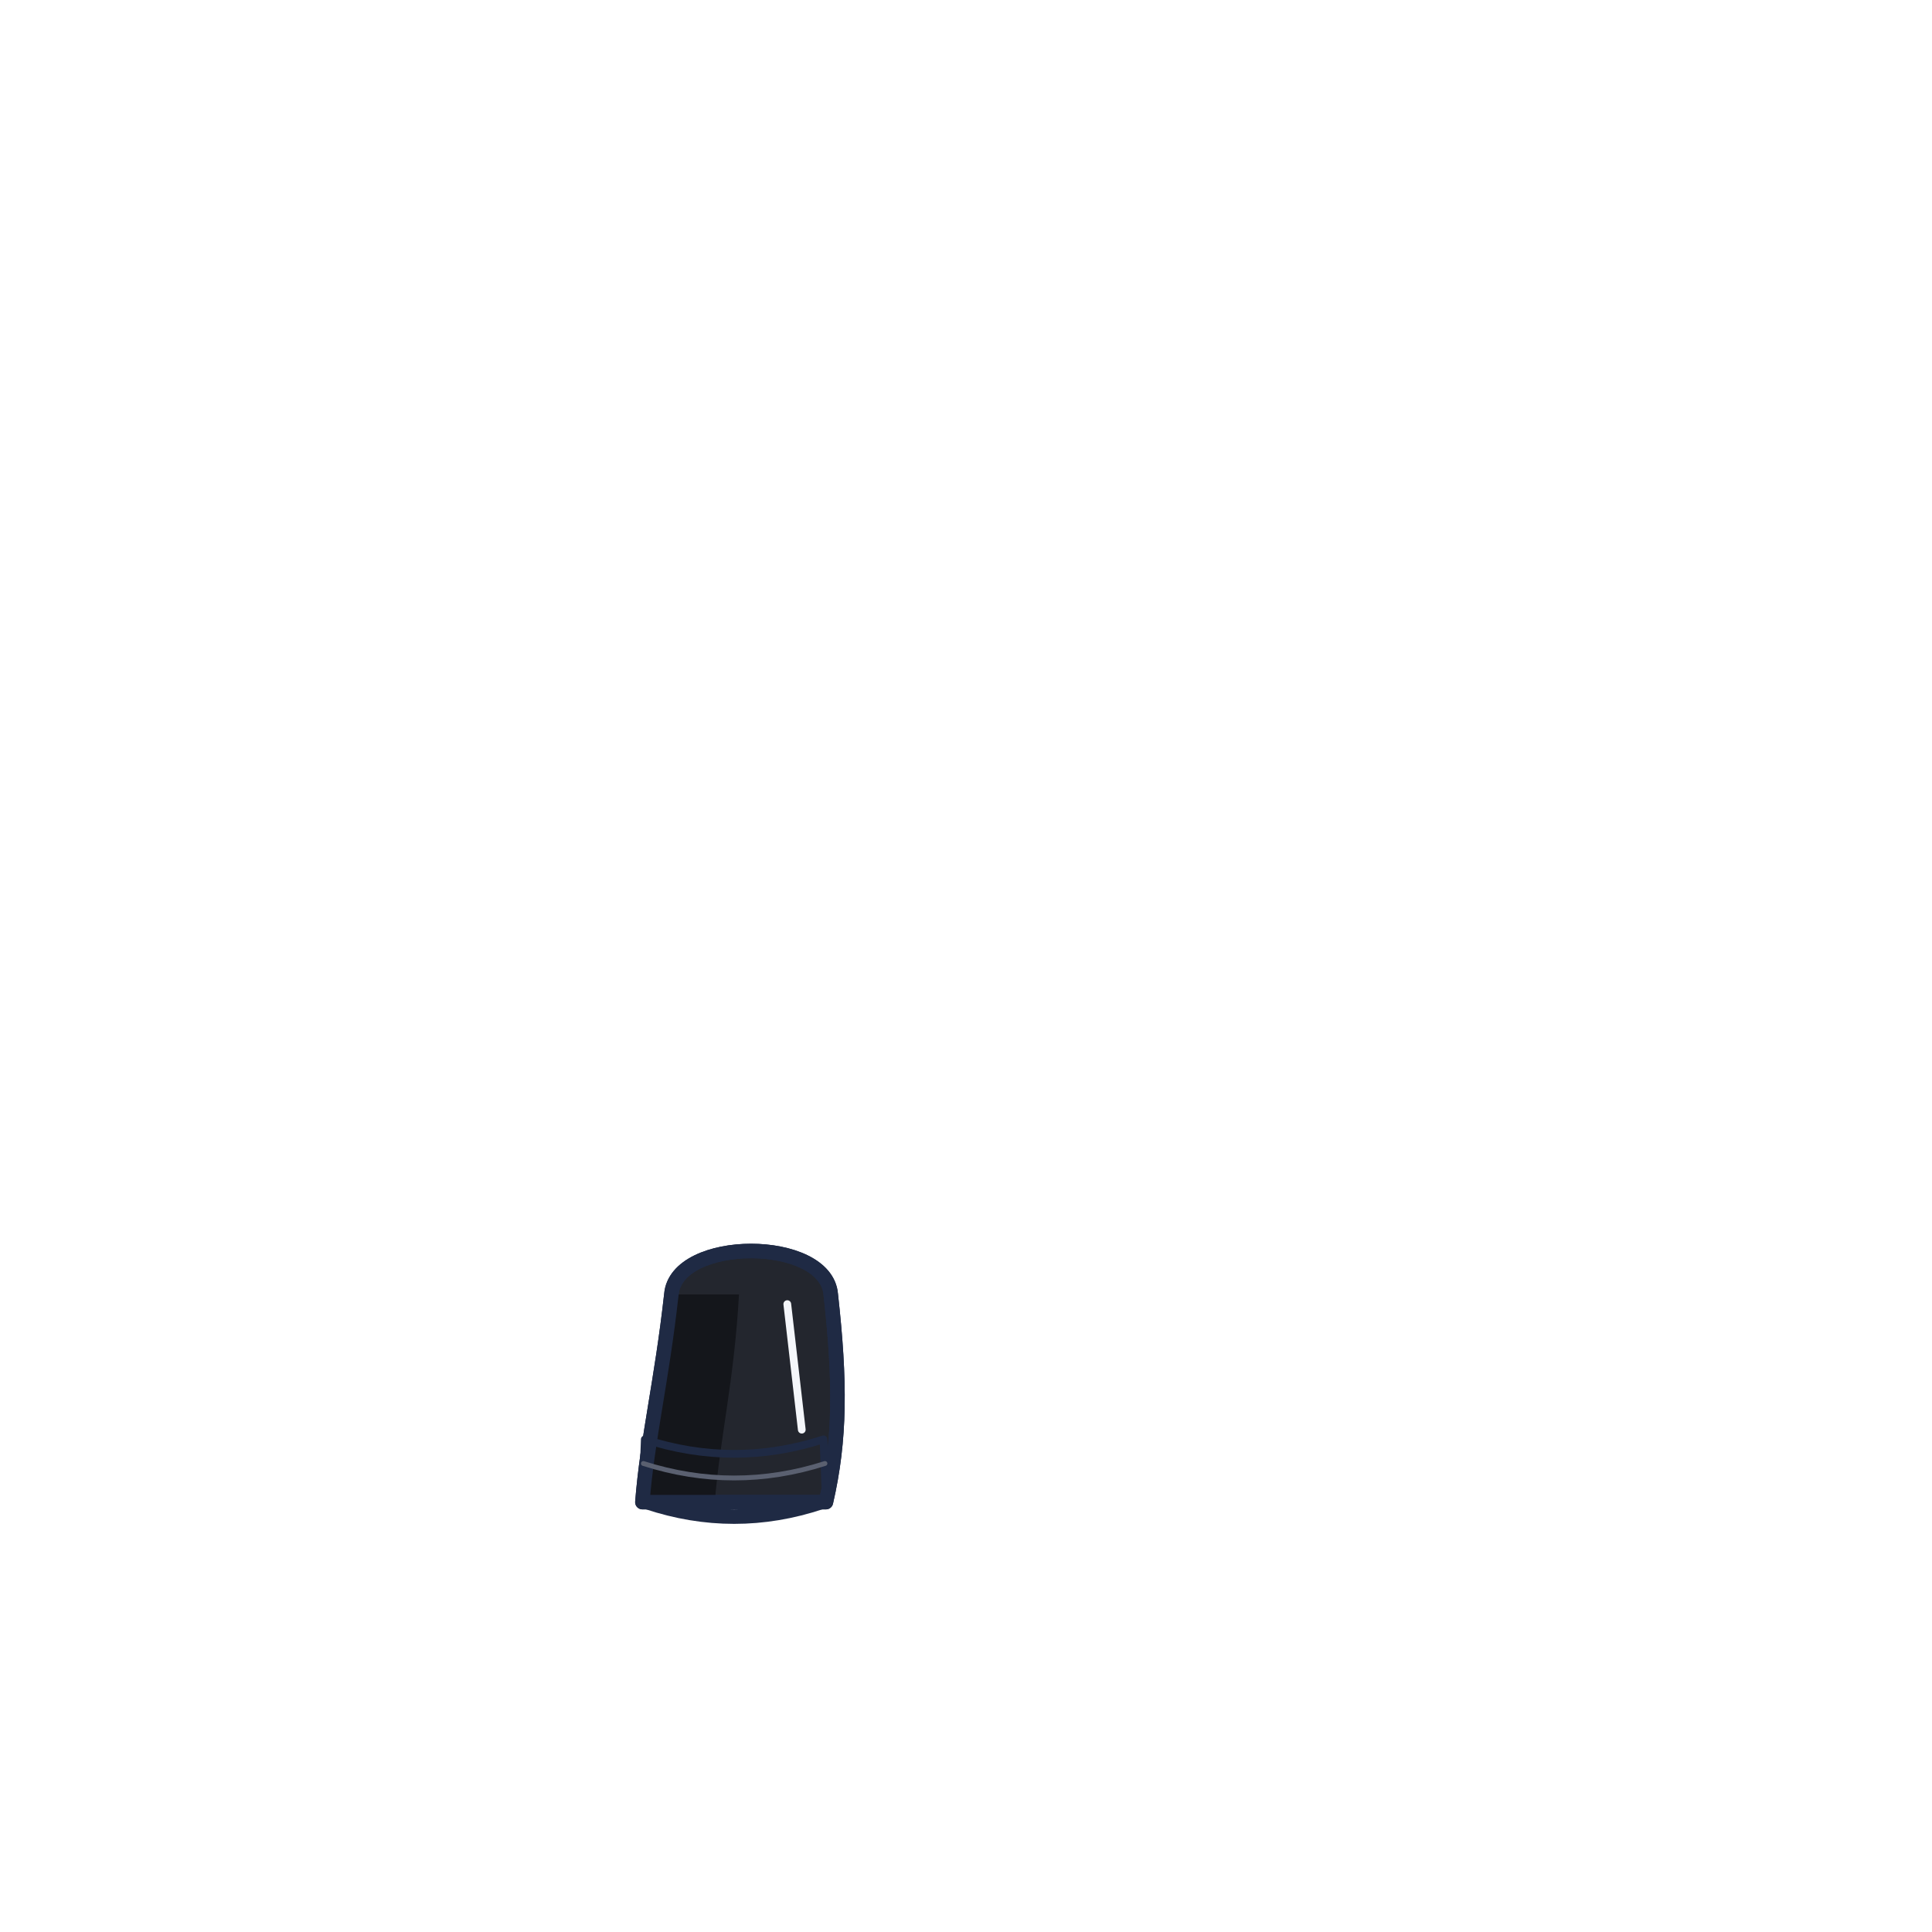
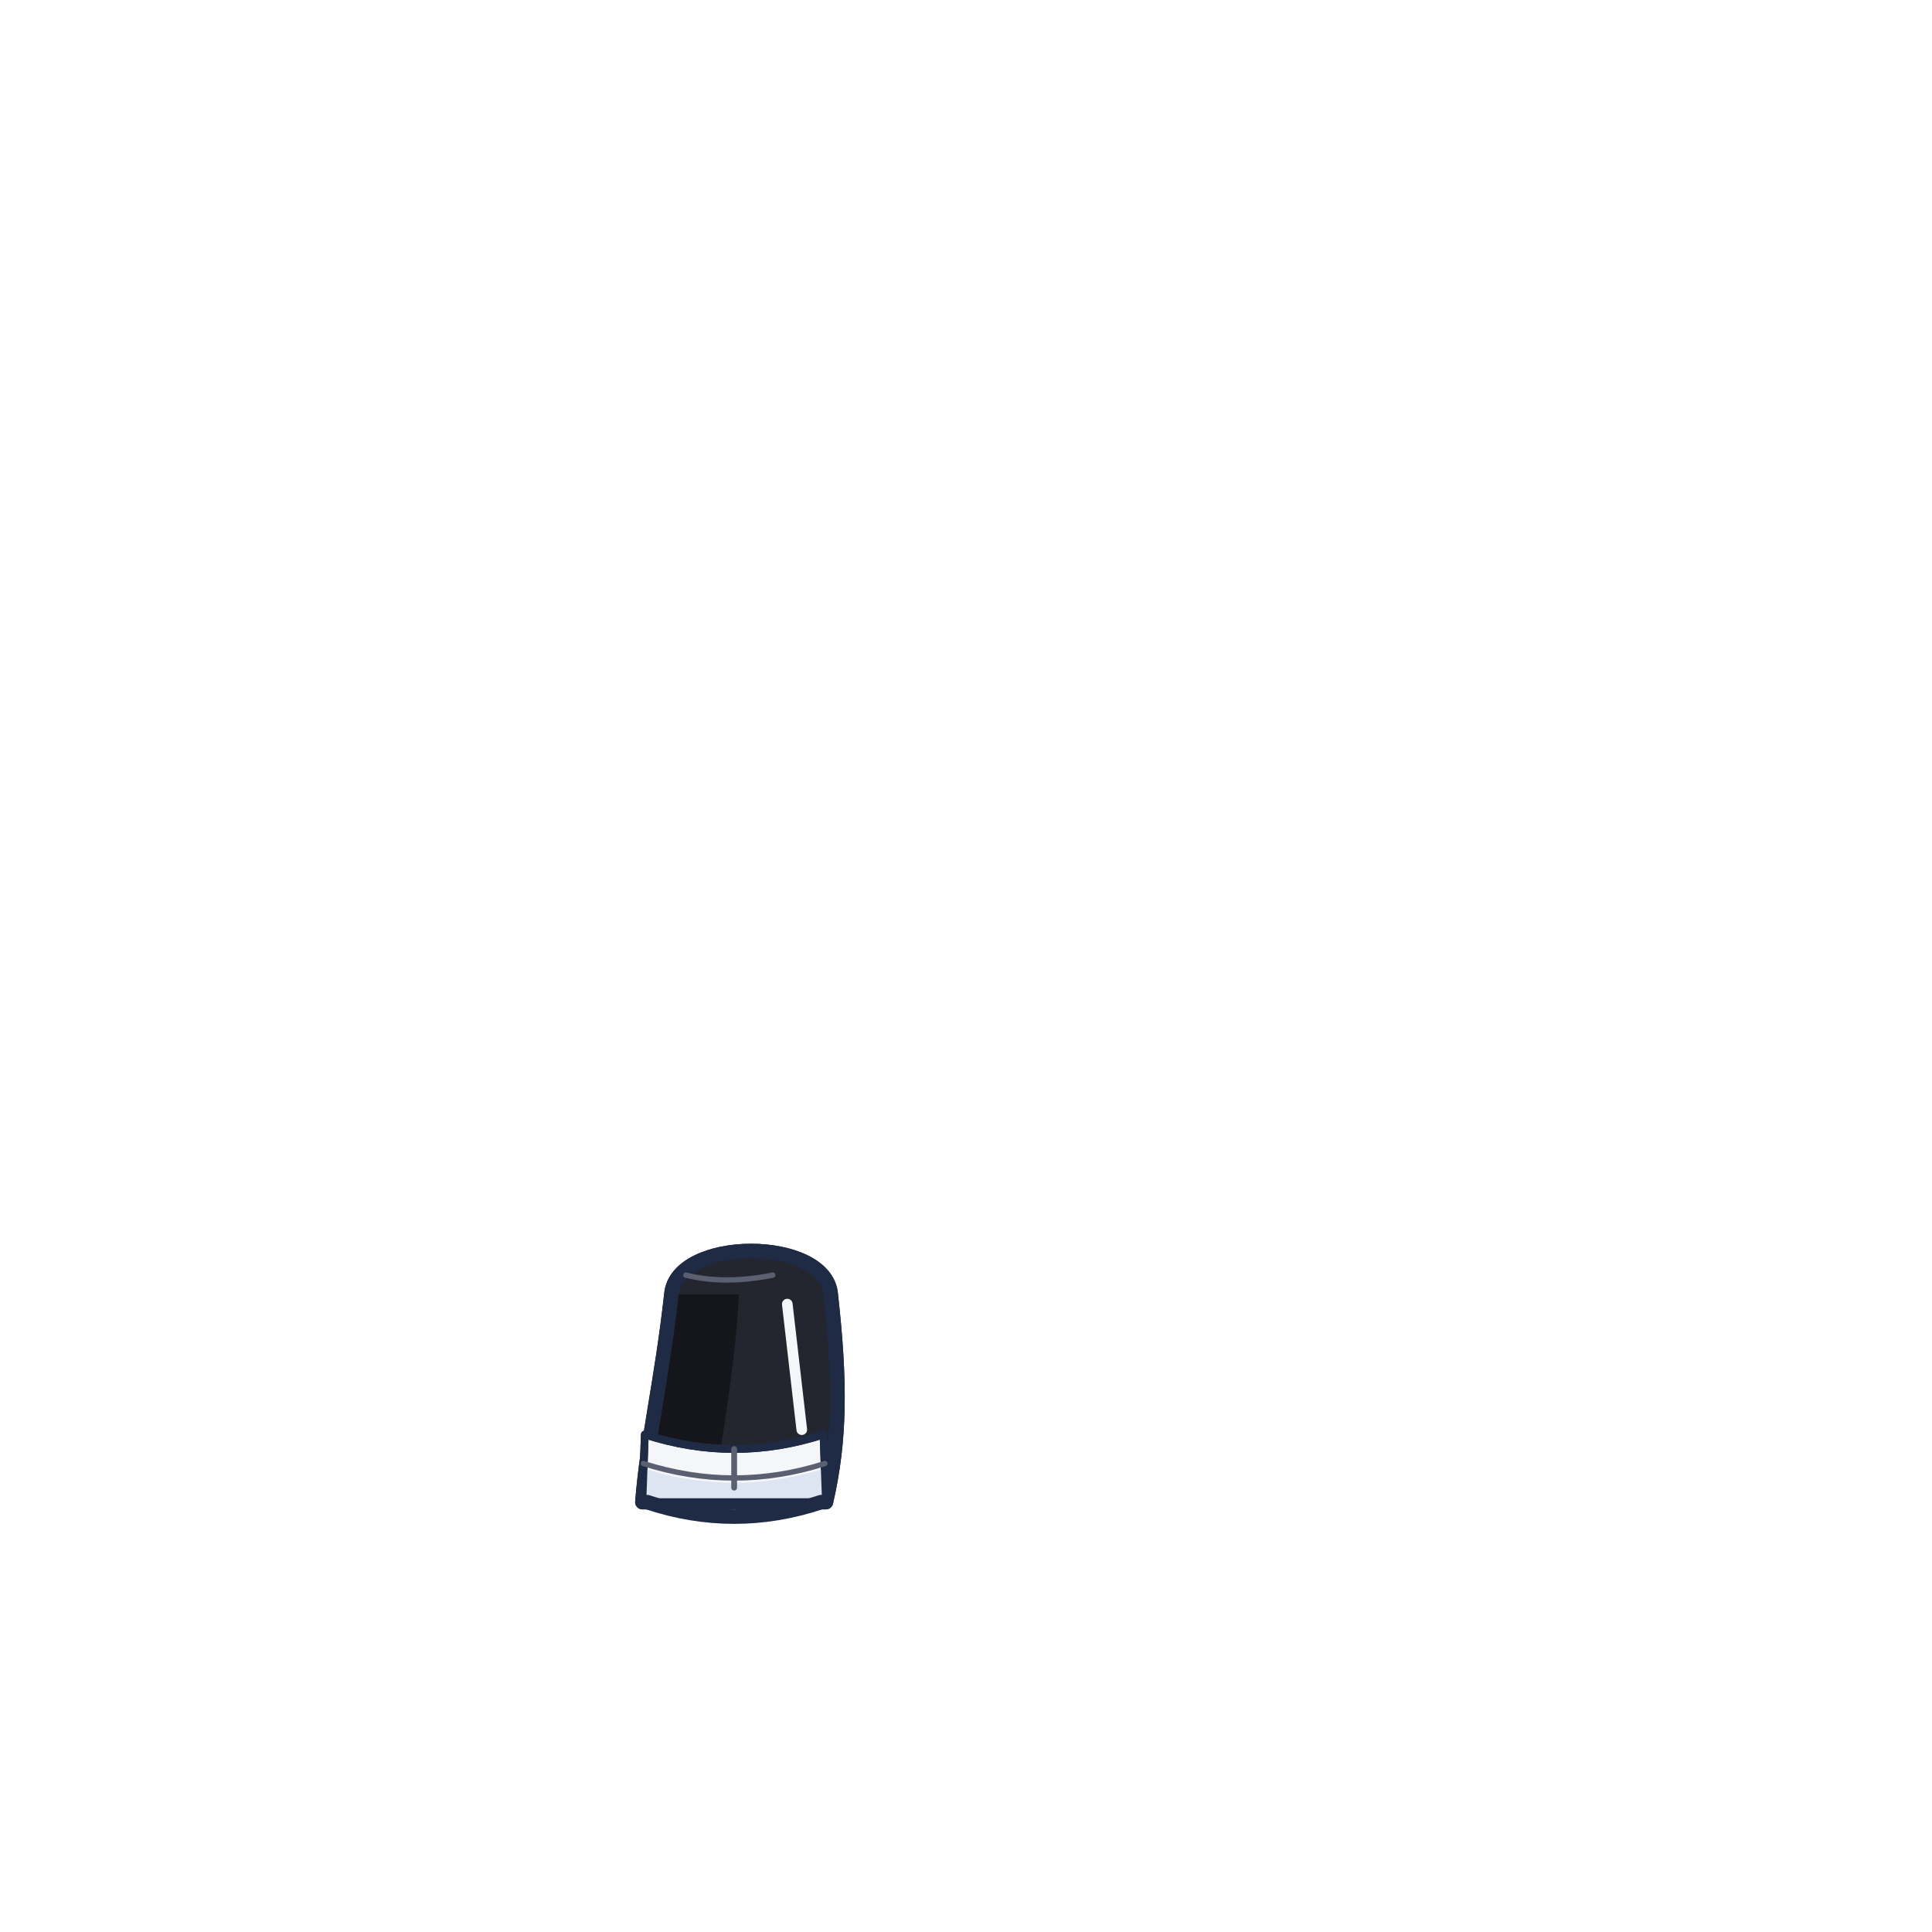
<svg xmlns="http://www.w3.org/2000/svg" viewBox="0 0 400 400">
  <path d="M172 268 C174 286 174 298 171 311 L133 311 C134 298 137 286 139 268 C140 256 171 256 172 268 Z" fill="#23262E" stroke="#1F2A44" stroke-width="3" stroke-linejoin="round" stroke-linecap="round" />
  <path d="M139 268 C137 286 134 298 133 311 L148 311 C149 298 152 286 153 268 Z" fill="#14161B" />
  <path d="M172 268 C174 286 174 298 171 311 L133 311 C134 298 137 286 139 268 C140 256 171 256 172 268 Z" fill="none" stroke="#1F2A44" stroke-width="3" stroke-linejoin="round" stroke-linecap="round" />
-   <path d="M133.5 298 Q152 304 170.5 298 L171 311 L133 311 Z" fill="none" stroke="#1F2A44" stroke-width="1.6" stroke-linejoin="round" stroke-linecap="round" />
-   <path d="M133.2 303 Q152 309 170.8 303" stroke="#5A6070" stroke-width="1" stroke-linejoin="round" stroke-linecap="round" fill="none" />
+   <path d="M133.5 297 Q152 303 170.5 297 L171 311 L133 311 Z" fill="#F4F6FA" stroke="#1F2A44" stroke-width="1.6" stroke-linejoin="round" stroke-linecap="round" />
+   <path d="M133.2 304 Q152 310 170.8 304 L171 311 L133 311 Z" fill="#DDE5F2" />
+   <path d="M133.5 297 Q152 303 170.5 297 L171 311 L133 311 Z" fill="none" stroke="#1F2A44" stroke-width="1.6" stroke-linejoin="round" stroke-linecap="round" />
+   <path d="M133.2 303 Q152 309 170.8 303" stroke="#5A6070" stroke-width="1.1" stroke-linejoin="round" stroke-linecap="round" fill="none" />
+   <path d="M142 264 Q150 266 160 264" stroke="#5A6070" stroke-width="1.1" fill="none" stroke-linecap="round" />
+   <path d="M152 300 L152 308" stroke="#5A6070" stroke-width="1.2" stroke-linecap="round" />
  <path d="M134 311 Q152 317 170 311" fill="none" stroke="#1F2A44" stroke-width="3" stroke-linecap="round" />
-   <path d="M163 270 L166 296" fill="none" stroke="#F4F6FA" stroke-width="1.6" stroke-linecap="round" />
+   <path d="M163 270 L166 296" fill="none" stroke="#F4F6FA" stroke-width="2.2" stroke-linecap="round" />
  <path d="M146 284 L145 296" stroke="#14161B" stroke-width="1.6" stroke-linejoin="round" stroke-linecap="round" fill="none" />
</svg>
